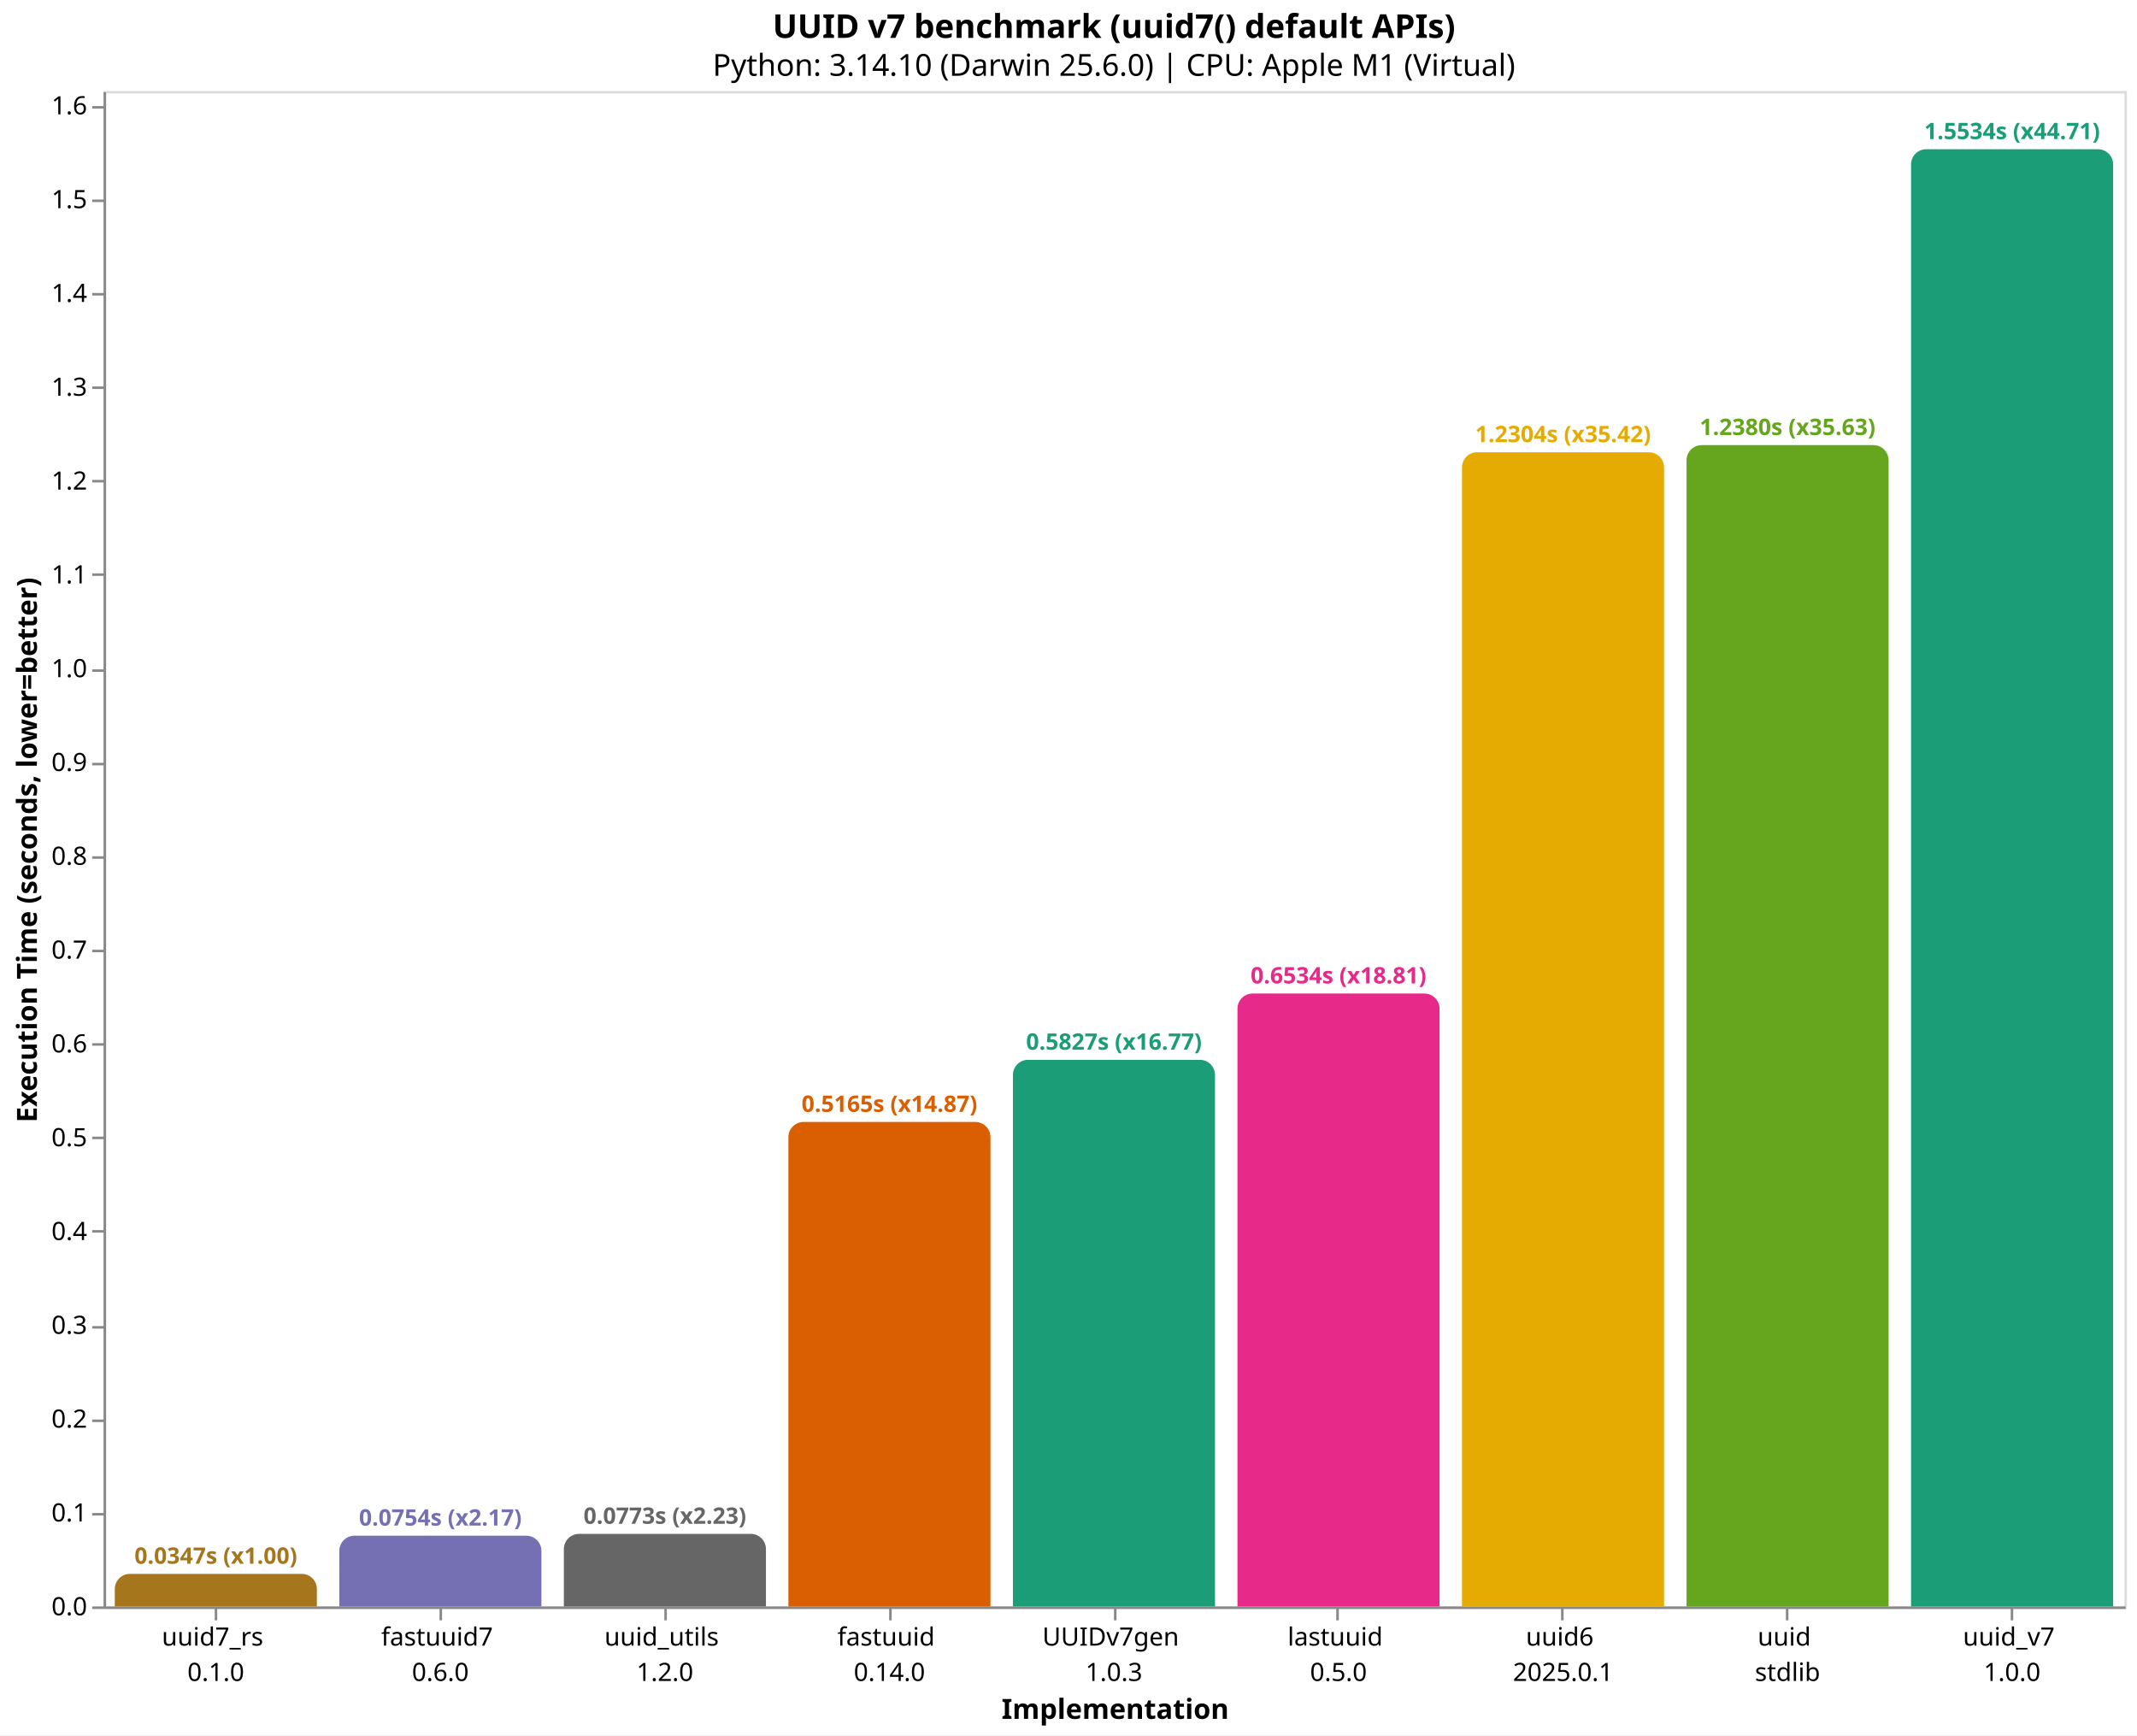
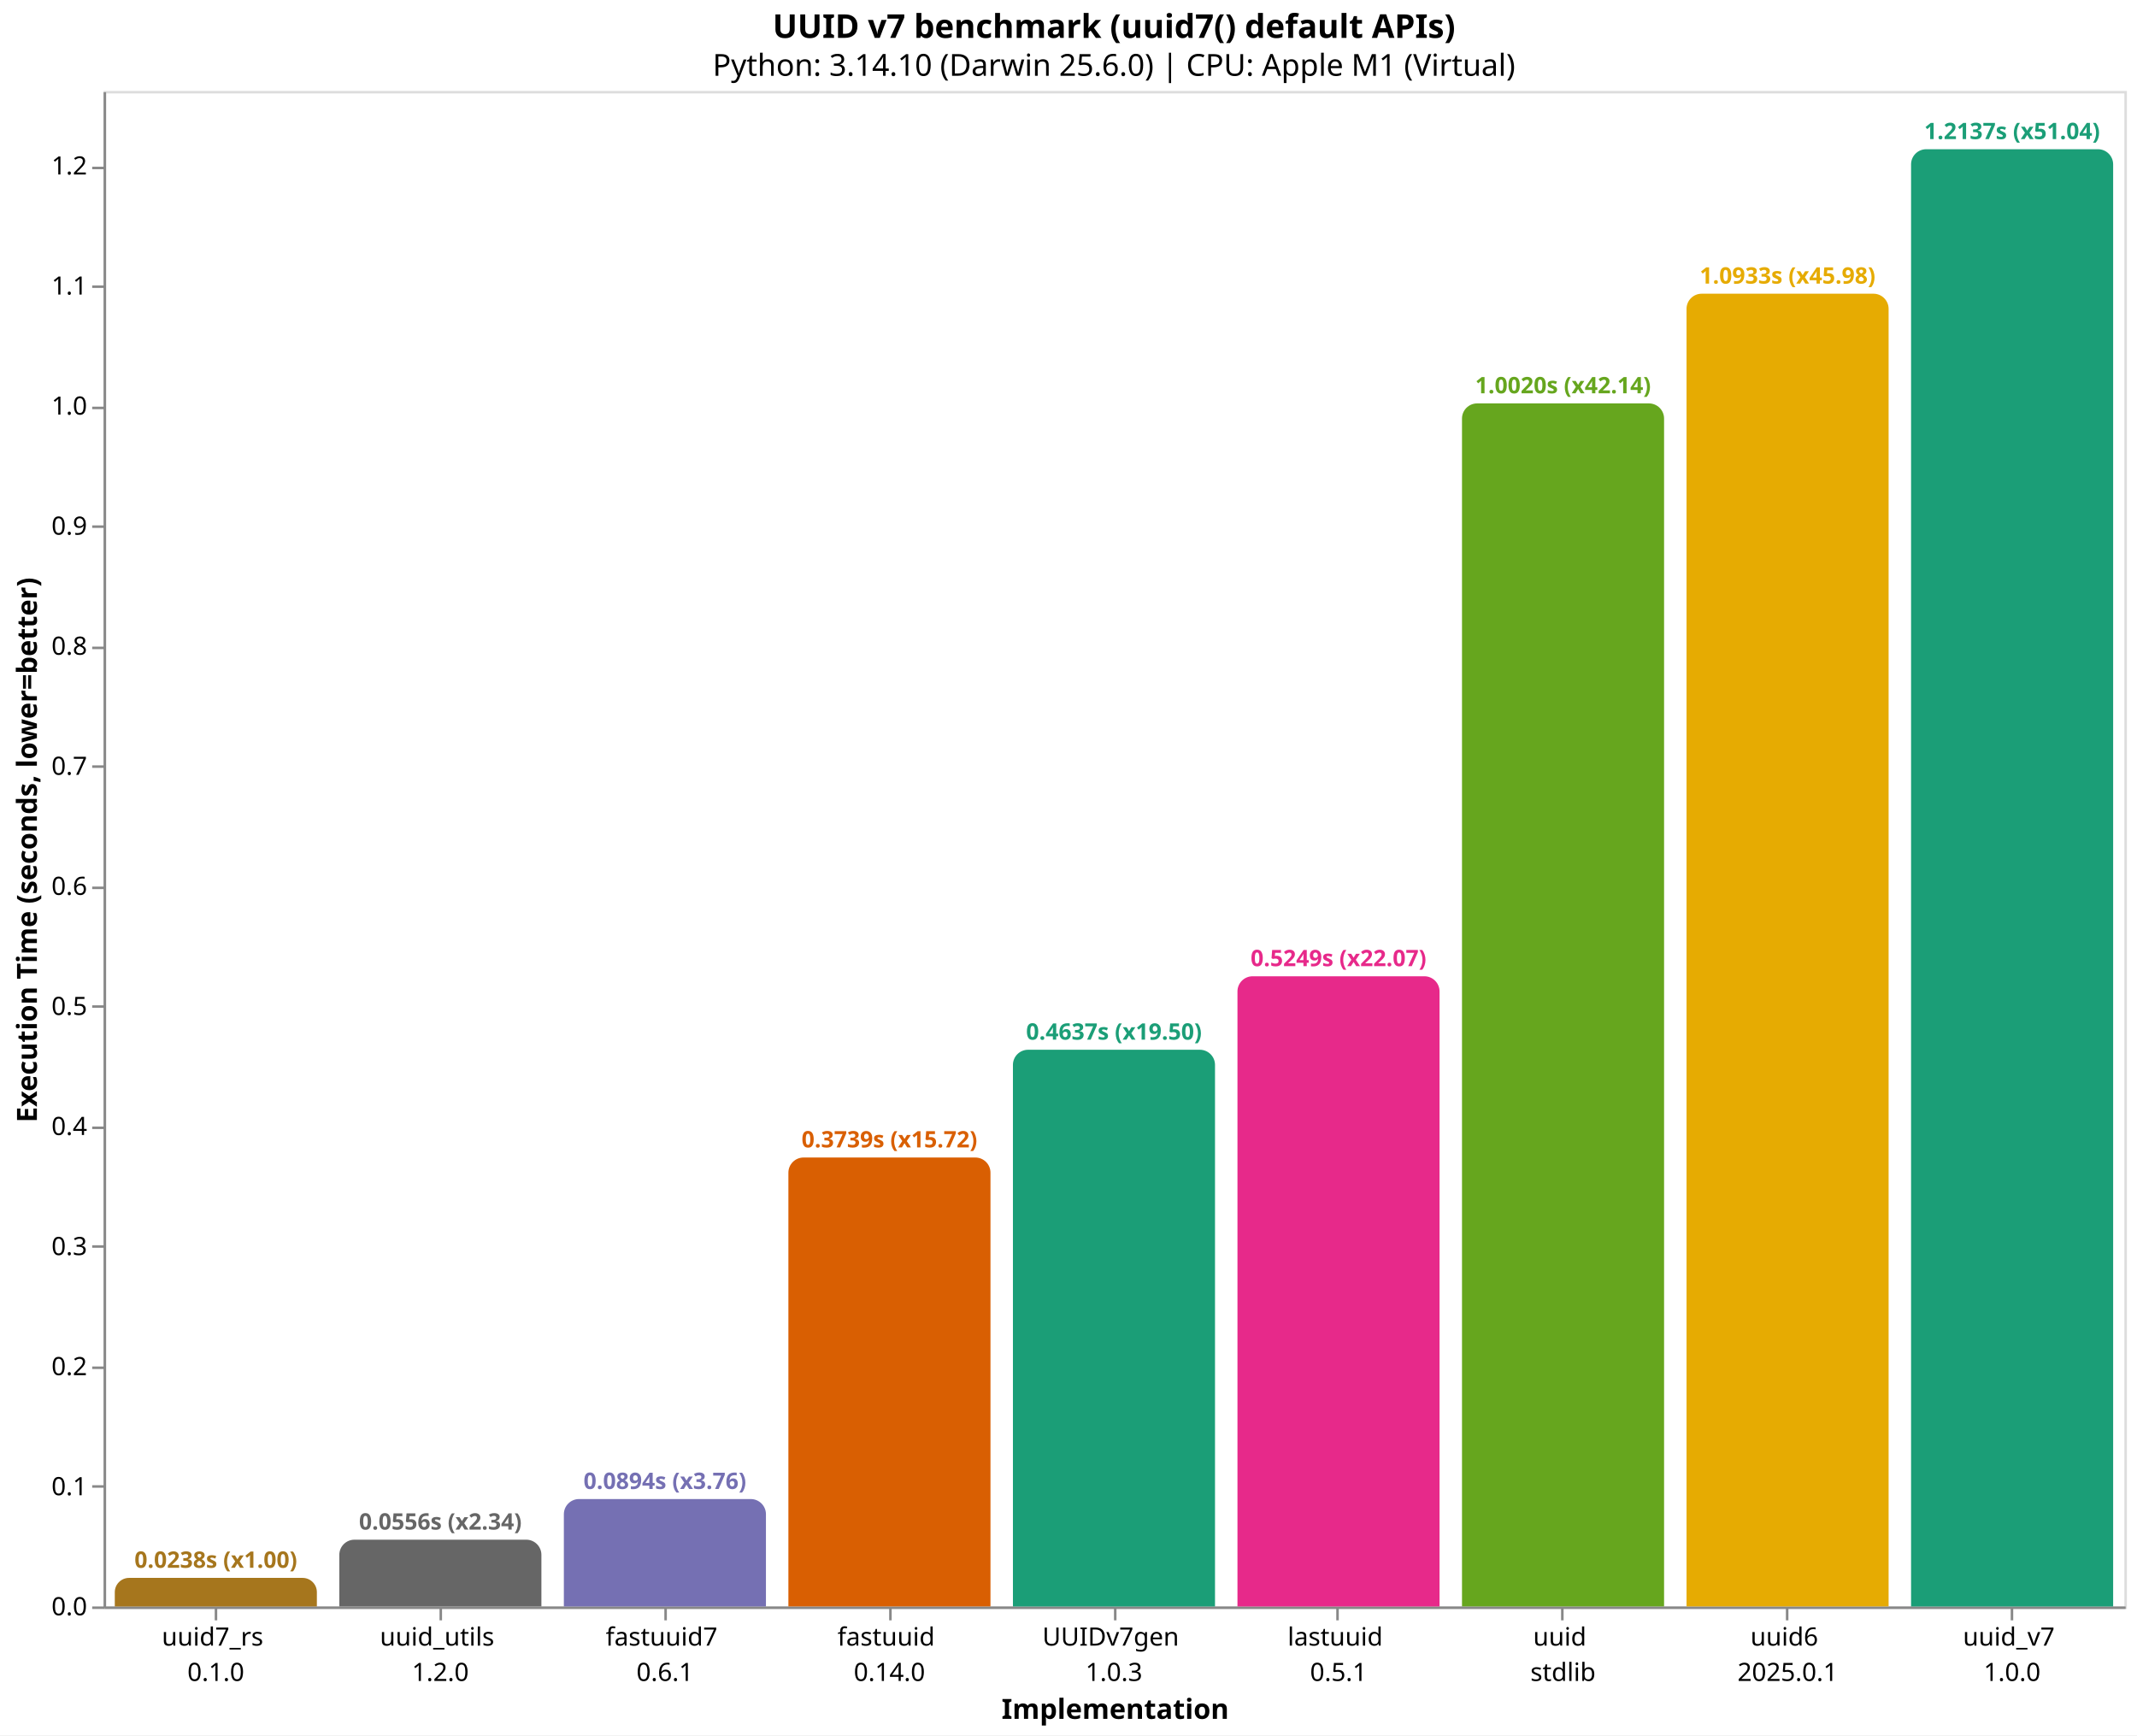
<svg xmlns="http://www.w3.org/2000/svg" version="1.1" class="marks" width="846" height="687" viewBox="0 0 846 687">
  <rect width="846" height="687" fill="white" />
  <g fill="none" stroke-miterlimit="10" transform="translate(41,36)">
    <g class="mark-group role-frame root" role="graphics-object" aria-roledescription="group mark container">
      <g transform="translate(0,0)">
        <path class="background" aria-hidden="true" d="M0.5,0.5h800v600h-800Z" stroke="#ddd" />
        <g>
-           <g class="mark-group role-axis" role="graphics-symbol" aria-roledescription="axis" aria-label="X-axis titled 'Implementation' for a discrete scale with 9 values: uuid7_rs&#10;0.1.0, fastuuid7&#10;0.6.0, uuid_utils&#10;1.2.0, fastuuid&#10;0.14.0, UUIDv7gen&#10;1.0.3, ending with uuid_v7&#10;1.0.0">
+           <g class="mark-group role-axis" role="graphics-symbol" aria-roledescription="axis" aria-label="X-axis titled 'Implementation' for a discrete scale with 9 values: uuid7_rs&#10;0.1.0, uuid_utils&#10;1.2.0, fastuuid7&#10;0.6.1, fastuuid&#10;0.14.0, UUIDv7gen&#10;1.0.3, ending with uuid_v7&#10;1.0.0">
            <g transform="translate(0.5,600.5)">
              <path class="background" aria-hidden="true" d="M0,0h0v0h0Z" pointer-events="none" />
              <g>
                <g class="mark-rule role-axis-tick" pointer-events="none">
                  <line transform="translate(44,0)" x2="0" y2="5" stroke="#888" stroke-width="1" opacity="1" />
                  <line transform="translate(133,0)" x2="0" y2="5" stroke="#888" stroke-width="1" opacity="1" />
                  <line transform="translate(222,0)" x2="0" y2="5" stroke="#888" stroke-width="1" opacity="1" />
                  <line transform="translate(311,0)" x2="0" y2="5" stroke="#888" stroke-width="1" opacity="1" />
                  <line transform="translate(400,0)" x2="0" y2="5" stroke="#888" stroke-width="1" opacity="1" />
                  <line transform="translate(488,0)" x2="0" y2="5" stroke="#888" stroke-width="1" opacity="1" />
                  <line transform="translate(577,0)" x2="0" y2="5" stroke="#888" stroke-width="1" opacity="1" />
                  <line transform="translate(666,0)" x2="0" y2="5" stroke="#888" stroke-width="1" opacity="1" />
                  <line transform="translate(755,0)" x2="0" y2="5" stroke="#888" stroke-width="1" opacity="1" />
                </g>
                <g class="mark-text role-axis-label" pointer-events="none">
                  <text text-anchor="middle" transform="translate(43.94444,15)" font-family="sans-serif" font-size="10px" fill="#000" opacity="1">
                    <tspan>uuid7_rs</tspan>
                    <tspan x="0" dy="14">0.1.0</tspan>
                  </text>
                  <text text-anchor="middle" transform="translate(132.8333,15)" font-family="sans-serif" font-size="10px" fill="#000" opacity="1">
-                     <tspan>fastuuid7</tspan>
-                     <tspan x="0" dy="14">0.6.0</tspan>
-                   </text>
-                   <text text-anchor="middle" transform="translate(221.7222,15)" font-family="sans-serif" font-size="10px" fill="#000" opacity="1">
                    <tspan>uuid_utils</tspan>
                    <tspan x="0" dy="14">1.2.0</tspan>
+                   </text>
+                   <text text-anchor="middle" transform="translate(221.7222,15)" font-family="sans-serif" font-size="10px" fill="#000" opacity="1">
+                     <tspan>fastuuid7</tspan>
+                     <tspan x="0" dy="14">0.6.1</tspan>
                  </text>
                  <text text-anchor="middle" transform="translate(310.6111,15)" font-family="sans-serif" font-size="10px" fill="#000" opacity="1">
                    <tspan>fastuuid</tspan>
                    <tspan x="0" dy="14">0.14.0</tspan>
                  </text>
                  <text text-anchor="middle" transform="translate(399.5,15)" font-family="sans-serif" font-size="10px" fill="#000" opacity="1">
                    <tspan>UUIDv7gen</tspan>
                    <tspan x="0" dy="14">1.0.3</tspan>
                  </text>
                  <text text-anchor="middle" transform="translate(488.3889,15)" font-family="sans-serif" font-size="10px" fill="#000" opacity="1">
                    <tspan>lastuuid</tspan>
-                     <tspan x="0" dy="14">0.5.0</tspan>
+                     <tspan x="0" dy="14">0.5.1</tspan>
                  </text>
                  <text text-anchor="middle" transform="translate(577.2778,15)" font-family="sans-serif" font-size="10px" fill="#000" opacity="1">
+                     <tspan>uuid</tspan>
+                     <tspan x="0" dy="14">stdlib</tspan>
+                   </text>
+                   <text text-anchor="middle" transform="translate(666.1667,15)" font-family="sans-serif" font-size="10px" fill="#000" opacity="1">
                    <tspan>uuid6</tspan>
                    <tspan x="0" dy="14">2025.0.1</tspan>
-                   </text>
-                   <text text-anchor="middle" transform="translate(666.1667,15)" font-family="sans-serif" font-size="10px" fill="#000" opacity="1">
-                     <tspan>uuid</tspan>
-                     <tspan x="0" dy="14">stdlib</tspan>
                  </text>
                  <text text-anchor="middle" transform="translate(755.0556,15)" font-family="sans-serif" font-size="10px" fill="#000" opacity="1">
                    <tspan>uuid_v7</tspan>
                    <tspan x="0" dy="14">1.0.0</tspan>
                  </text>
                </g>
                <g class="mark-rule role-axis-domain" pointer-events="none">
                  <line transform="translate(0,0)" x2="800" y2="0" stroke="#888" stroke-width="1" opacity="1" />
                </g>
                <g class="mark-text role-axis-title" pointer-events="none">
                  <text text-anchor="middle" transform="translate(400,44)" font-family="sans-serif" font-size="11px" font-weight="bold" fill="#000" opacity="1">Implementation</text>
                </g>
              </g>
              <path class="foreground" aria-hidden="true" d="" pointer-events="none" display="none" />
            </g>
          </g>
-           <g class="mark-group role-axis" role="graphics-symbol" aria-roledescription="axis" aria-label="Y-axis titled 'Execution Time (seconds, lower=better)' for a linear scale with values from 0.0 to 1.6">
+           <g class="mark-group role-axis" role="graphics-symbol" aria-roledescription="axis" aria-label="Y-axis titled 'Execution Time (seconds, lower=better)' for a linear scale with values from 0.0 to 1.3">
            <g transform="translate(0.5,0.5)">
              <path class="background" aria-hidden="true" d="M0,0h0v0h0Z" pointer-events="none" />
              <g>
                <g class="mark-rule role-axis-tick" pointer-events="none">
                  <line transform="translate(0,600)" x2="-5" y2="0" stroke="#888" stroke-width="1" opacity="1" />
-                   <line transform="translate(0,563)" x2="-5" y2="0" stroke="#888" stroke-width="1" opacity="1" />
-                   <line transform="translate(0,526)" x2="-5" y2="0" stroke="#888" stroke-width="1" opacity="1" />
-                   <line transform="translate(0,489)" x2="-5" y2="0" stroke="#888" stroke-width="1" opacity="1" />
-                   <line transform="translate(0,451)" x2="-5" y2="0" stroke="#888" stroke-width="1" opacity="1" />
-                   <line transform="translate(0,414)" x2="-5" y2="0" stroke="#888" stroke-width="1" opacity="1" />
-                   <line transform="translate(0,377)" x2="-5" y2="0" stroke="#888" stroke-width="1" opacity="1" />
-                   <line transform="translate(0,340)" x2="-5" y2="0" stroke="#888" stroke-width="1" opacity="1" />
-                   <line transform="translate(0,303)" x2="-5" y2="0" stroke="#888" stroke-width="1" opacity="1" />
-                   <line transform="translate(0,266)" x2="-5" y2="0" stroke="#888" stroke-width="1" opacity="1" />
-                   <line transform="translate(0,229)" x2="-5" y2="0" stroke="#888" stroke-width="1" opacity="1" />
-                   <line transform="translate(0,191)" x2="-5" y2="0" stroke="#888" stroke-width="1" opacity="1" />
-                   <line transform="translate(0,154)" x2="-5" y2="0" stroke="#888" stroke-width="1" opacity="1" />
-                   <line transform="translate(0,117)" x2="-5" y2="0" stroke="#888" stroke-width="1" opacity="1" />
-                   <line transform="translate(0,80)" x2="-5" y2="0" stroke="#888" stroke-width="1" opacity="1" />
-                   <line transform="translate(0,43)" x2="-5" y2="0" stroke="#888" stroke-width="1" opacity="1" />
-                   <line transform="translate(0,6)" x2="-5" y2="0" stroke="#888" stroke-width="1" opacity="1" />
+                   <line transform="translate(0,552)" x2="-5" y2="0" stroke="#888" stroke-width="1" opacity="1" />
+                   <line transform="translate(0,505)" x2="-5" y2="0" stroke="#888" stroke-width="1" opacity="1" />
+                   <line transform="translate(0,457)" x2="-5" y2="0" stroke="#888" stroke-width="1" opacity="1" />
+                   <line transform="translate(0,410)" x2="-5" y2="0" stroke="#888" stroke-width="1" opacity="1" />
+                   <line transform="translate(0,362)" x2="-5" y2="0" stroke="#888" stroke-width="1" opacity="1" />
+                   <line transform="translate(0,315)" x2="-5" y2="0" stroke="#888" stroke-width="1" opacity="1" />
+                   <line transform="translate(0,267)" x2="-5" y2="0" stroke="#888" stroke-width="1" opacity="1" />
+                   <line transform="translate(0,220)" x2="-5" y2="0" stroke="#888" stroke-width="1" opacity="1" />
+                   <line transform="translate(0,172)" x2="-5" y2="0" stroke="#888" stroke-width="1" opacity="1" />
+                   <line transform="translate(0,125)" x2="-5" y2="0" stroke="#888" stroke-width="1" opacity="1" />
+                   <line transform="translate(0,77)" x2="-5" y2="0" stroke="#888" stroke-width="1" opacity="1" />
+                   <line transform="translate(0,30)" x2="-5" y2="0" stroke="#888" stroke-width="1" opacity="1" />
                </g>
                <g class="mark-text role-axis-label" pointer-events="none">
                  <text text-anchor="end" transform="translate(-7,603)" font-family="sans-serif" font-size="10px" fill="#000" opacity="1">0.0</text>
-                   <text text-anchor="end" transform="translate(-7,565.8605)" font-family="sans-serif" font-size="10px" fill="#000" opacity="1">0.1</text>
-                   <text text-anchor="end" transform="translate(-7,528.7209)" font-family="sans-serif" font-size="10px" fill="#000" opacity="1">0.2</text>
-                   <text text-anchor="end" transform="translate(-7,491.5814)" font-family="sans-serif" font-size="10px" fill="#000" opacity="1">0.3</text>
-                   <text text-anchor="end" transform="translate(-7,454.4419)" font-family="sans-serif" font-size="10px" fill="#000" opacity="1">0.4</text>
-                   <text text-anchor="end" transform="translate(-7,417.3023)" font-family="sans-serif" font-size="10px" fill="#000" opacity="1">0.5</text>
-                   <text text-anchor="end" transform="translate(-7,380.1628)" font-family="sans-serif" font-size="10px" fill="#000" opacity="1">0.6</text>
-                   <text text-anchor="end" transform="translate(-7,343.0233)" font-family="sans-serif" font-size="10px" fill="#000" opacity="1">0.7</text>
-                   <text text-anchor="end" transform="translate(-7,305.8837)" font-family="sans-serif" font-size="10px" fill="#000" opacity="1">0.8</text>
-                   <text text-anchor="end" transform="translate(-7,268.7442)" font-family="sans-serif" font-size="10px" fill="#000" opacity="1">0.9</text>
-                   <text text-anchor="end" transform="translate(-7,231.6046)" font-family="sans-serif" font-size="10px" fill="#000" opacity="1">1.0</text>
-                   <text text-anchor="end" transform="translate(-7,194.4651)" font-family="sans-serif" font-size="10px" fill="#000" opacity="1">1.1</text>
-                   <text text-anchor="end" transform="translate(-7,157.3256)" font-family="sans-serif" font-size="10px" fill="#000" opacity="1">1.2</text>
-                   <text text-anchor="end" transform="translate(-7,120.186)" font-family="sans-serif" font-size="10px" fill="#000" opacity="1">1.3</text>
-                   <text text-anchor="end" transform="translate(-7,83.04651)" font-family="sans-serif" font-size="10px" fill="#000" opacity="1">1.4</text>
-                   <text text-anchor="end" transform="translate(-7,45.90697)" font-family="sans-serif" font-size="10px" fill="#000" opacity="1">1.5</text>
-                   <text text-anchor="end" transform="translate(-7,8.767439)" font-family="sans-serif" font-size="10px" fill="#000" opacity="1">1.6</text>
+                   <text text-anchor="end" transform="translate(-7,555.4653)" font-family="sans-serif" font-size="10px" fill="#000" opacity="1">0.1</text>
+                   <text text-anchor="end" transform="translate(-7,507.9307)" font-family="sans-serif" font-size="10px" fill="#000" opacity="1">0.2</text>
+                   <text text-anchor="end" transform="translate(-7,460.396)" font-family="sans-serif" font-size="10px" fill="#000" opacity="1">0.3</text>
+                   <text text-anchor="end" transform="translate(-7,412.8614)" font-family="sans-serif" font-size="10px" fill="#000" opacity="1">0.4</text>
+                   <text text-anchor="end" transform="translate(-7,365.3267)" font-family="sans-serif" font-size="10px" fill="#000" opacity="1">0.5</text>
+                   <text text-anchor="end" transform="translate(-7,317.792)" font-family="sans-serif" font-size="10px" fill="#000" opacity="1">0.6</text>
+                   <text text-anchor="end" transform="translate(-7,270.2574)" font-family="sans-serif" font-size="10px" fill="#000" opacity="1">0.7</text>
+                   <text text-anchor="end" transform="translate(-7,222.7227)" font-family="sans-serif" font-size="10px" fill="#000" opacity="1">0.8</text>
+                   <text text-anchor="end" transform="translate(-7,175.1881)" font-family="sans-serif" font-size="10px" fill="#000" opacity="1">0.9</text>
+                   <text text-anchor="end" transform="translate(-7,127.6534)" font-family="sans-serif" font-size="10px" fill="#000" opacity="1">1.0</text>
+                   <text text-anchor="end" transform="translate(-7,80.11874)" font-family="sans-serif" font-size="10px" fill="#000" opacity="1">1.1</text>
+                   <text text-anchor="end" transform="translate(-7,32.58408)" font-family="sans-serif" font-size="10px" fill="#000" opacity="1">1.2</text>
                </g>
                <g class="mark-rule role-axis-domain" pointer-events="none">
                  <line transform="translate(0,600)" x2="0" y2="-600" stroke="#888" stroke-width="1" opacity="1" />
                </g>
                <g class="mark-text role-axis-title" pointer-events="none">
                  <text text-anchor="middle" transform="translate(-24.90137,300) rotate(-90) translate(0,-2)" font-family="sans-serif" font-size="11px" font-weight="bold" fill="#000" opacity="1">Execution Time (seconds, lower=better)</text>
                </g>
              </g>
              <path class="foreground" aria-hidden="true" d="" pointer-events="none" display="none" />
            </g>
          </g>
          <g class="mark-group role-scope" role="graphics-object" aria-roledescription="group mark container">
-             <g transform="translate(4.444444,587.0975)">
-               <path class="background" aria-hidden="true" d="M6,0L74,0C77.311,0,80,2.689,80,6L80,12.902C80,12.902,80,12.902,80,12.902L0,12.902C0,12.902,0,12.902,0,12.902L0,6C0,2.689,2.689,0,6,0Z" />
+             <g transform="translate(4.444444,588.6963)">
+               <path class="background" aria-hidden="true" d="M5.652,0L74.348,0C77.467,0,80,2.533,80,5.652L80,11.304C80,11.304,80,11.304,80,11.304L0,11.304C0,11.304,0,11.304,0,11.304L0,5.652C0,2.533,2.533,0,5.652,0Z" />
              <g clip-path="url(#clip1)">
                <g class="mark-group role-scope" role="graphics-object" aria-roledescription="group mark container">
-                   <g transform="translate(0,-587.0975)">
-                     <path class="background" aria-hidden="true" d="M0,0h80v0h-80Z" />
-                     <g>
-                       <g class="mark-rect role-mark layer_0_marks" role="graphics-object" aria-roledescription="rect mark container">
-                         <path aria-label="Implementation: uuid7_rs&#10;0.1.0; Execution Time (seconds, lower=better): 0.034740583; implementation: uuid7_rs; Execution Time (s): 0.0347; Slowdown: 1.00" role="graphics-symbol" aria-roledescription="bar" d="M0,587.098h80v12.902h-80Z" fill="#a6761d" />
-                       </g>
-                     </g>
-                     <path class="foreground" aria-hidden="true" d="" display="none" />
-                   </g>
-                 </g>
-               </g>
-               <path class="foreground" aria-hidden="true" d="" display="none" />
-             </g>
-             <g transform="translate(93.33333,571.9877)">
-               <path class="background" aria-hidden="true" d="M6,0L74,0C77.311,0,80,2.689,80,6L80,28.012C80,28.012,80,28.012,80,28.012L0,28.012C0,28.012,0,28.012,0,28.012L0,6C0,2.689,2.689,0,6,0Z" />
+                   <g transform="translate(0,-588.6963)">
+                     <path class="background" aria-hidden="true" d="M0,0h80v0h-80Z" />
+                     <g>
+                       <g class="mark-rect role-mark layer_0_marks" role="graphics-object" aria-roledescription="rect mark container">
+                         <path aria-label="Implementation: uuid7_rs&#10;0.1.0; Execution Time (seconds, lower=better): 0.02378; implementation: uuid7_rs; Execution Time (s): 0.0238; Slowdown: 1.00" role="graphics-symbol" aria-roledescription="bar" d="M0,588.696h80v11.304h-80Z" fill="#a6761d" />
+                       </g>
+                     </g>
+                     <path class="foreground" aria-hidden="true" d="" display="none" />
+                   </g>
+                 </g>
+               </g>
+               <path class="foreground" aria-hidden="true" d="" display="none" />
+             </g>
+             <g transform="translate(93.33333,573.5686)">
+               <path class="background" aria-hidden="true" d="M6,0L74,0C77.311,0,80,2.689,80,6L80,26.431C80,26.431,80,26.431,80,26.431L0,26.431C0,26.431,0,26.431,0,26.431L0,6C0,2.689,2.689,0,6,0Z" />
              <g clip-path="url(#clip2)">
                <g class="mark-group role-scope" role="graphics-object" aria-roledescription="group mark container">
-                   <g transform="translate(0,-571.9877)">
-                     <path class="background" aria-hidden="true" d="M0,0h80v0h-80Z" />
-                     <g>
-                       <g class="mark-rect role-mark layer_0_marks" role="graphics-object" aria-roledescription="rect mark container">
-                         <path aria-label="Implementation: fastuuid7&#10;0.6.0; Execution Time (seconds, lower=better): 0.075424416; implementation: fastuuid7; Execution Time (s): 0.0754; Slowdown: 2.17" role="graphics-symbol" aria-roledescription="bar" d="M0,571.988h80v28.012h-80Z" fill="#7570b3" />
-                       </g>
-                     </g>
-                     <path class="foreground" aria-hidden="true" d="" display="none" />
-                   </g>
-                 </g>
-               </g>
-               <path class="foreground" aria-hidden="true" d="" display="none" />
-             </g>
-             <g transform="translate(182.2222,571.2727)">
-               <path class="background" aria-hidden="true" d="M6,0L74,0C77.311,0,80,2.689,80,6L80,28.727C80,28.727,80,28.727,80,28.727L0,28.727C0,28.727,0,28.727,0,28.727L0,6C0,2.689,2.689,0,6,0Z" />
+                   <g transform="translate(0,-573.5686)">
+                     <path class="background" aria-hidden="true" d="M0,0h80v0h-80Z" />
+                     <g>
+                       <g class="mark-rect role-mark layer_0_marks" role="graphics-object" aria-roledescription="rect mark container">
+                         <path aria-label="Implementation: uuid_utils&#10;1.2.0; Execution Time (seconds, lower=better): 0.055604583; implementation: uuid_utils; Execution Time (s): 0.0556; Slowdown: 2.34" role="graphics-symbol" aria-roledescription="bar" d="M0,573.569h80v26.431h-80Z" fill="#666666" />
+                       </g>
+                     </g>
+                     <path class="foreground" aria-hidden="true" d="" display="none" />
+                   </g>
+                 </g>
+               </g>
+               <path class="foreground" aria-hidden="true" d="" display="none" />
+             </g>
+             <g transform="translate(182.2222,557.4828)">
+               <path class="background" aria-hidden="true" d="M6,0L74,0C77.311,0,80,2.689,80,6L80,42.517C80,42.517,80,42.517,80,42.517L0,42.517C0,42.517,0,42.517,0,42.517L0,6C0,2.689,2.689,0,6,0Z" />
              <g clip-path="url(#clip3)">
                <g class="mark-group role-scope" role="graphics-object" aria-roledescription="group mark container">
-                   <g transform="translate(0,-571.2727)">
-                     <path class="background" aria-hidden="true" d="M0,0h80v0h-80Z" />
-                     <g>
-                       <g class="mark-rect role-mark layer_0_marks" role="graphics-object" aria-roledescription="rect mark container">
-                         <path aria-label="Implementation: uuid_utils&#10;1.2.0; Execution Time (seconds, lower=better): 0.077349542; implementation: uuid_utils; Execution Time (s): 0.0773; Slowdown: 2.23" role="graphics-symbol" aria-roledescription="bar" d="M0,571.273h80v28.727h-80Z" fill="#666666" />
-                       </g>
-                     </g>
-                     <path class="foreground" aria-hidden="true" d="" display="none" />
-                   </g>
-                 </g>
-               </g>
-               <path class="foreground" aria-hidden="true" d="" display="none" />
-             </g>
-             <g transform="translate(271.1111,408.1897)">
-               <path class="background" aria-hidden="true" d="M6,0L74,0C77.311,0,80,2.689,80,6L80,191.81C80,191.81,80,191.81,80,191.81L0,191.81C0,191.81,0,191.81,0,191.81L0,6C0,2.689,2.689,0,6,0Z" />
+                   <g transform="translate(0,-557.4828)">
+                     <path class="background" aria-hidden="true" d="M0,0h80v0h-80Z" />
+                     <g>
+                       <g class="mark-rect role-mark layer_0_marks" role="graphics-object" aria-roledescription="rect mark container">
+                         <path aria-label="Implementation: fastuuid7&#10;0.6.1; Execution Time (seconds, lower=better): 0.089444709; implementation: fastuuid7; Execution Time (s): 0.0894; Slowdown: 3.76" role="graphics-symbol" aria-roledescription="bar" d="M0,557.483h80v42.517h-80Z" fill="#7570b3" />
+                       </g>
+                     </g>
+                     <path class="foreground" aria-hidden="true" d="" display="none" />
+                   </g>
+                 </g>
+               </g>
+               <path class="foreground" aria-hidden="true" d="" display="none" />
+             </g>
+             <g transform="translate(271.1111,422.2666)">
+               <path class="background" aria-hidden="true" d="M6,0L74,0C77.311,0,80,2.689,80,6L80,177.733C80,177.733,80,177.733,80,177.733L0,177.733C0,177.733,0,177.733,0,177.733L0,6C0,2.689,2.689,0,6,0Z" />
              <g clip-path="url(#clip4)">
                <g class="mark-group role-scope" role="graphics-object" aria-roledescription="group mark container">
-                   <g transform="translate(0,-408.1897)">
-                     <path class="background" aria-hidden="true" d="M0,0h80v0h-80Z" />
-                     <g>
-                       <g class="mark-rect role-mark layer_0_marks" role="graphics-object" aria-roledescription="rect mark container">
-                         <path aria-label="Implementation: fastuuid&#10;0.14.0; Execution Time (seconds, lower=better): 0.516458417; implementation: fastuuid; Execution Time (s): 0.5165; Slowdown: 14.87" role="graphics-symbol" aria-roledescription="bar" d="M0,408.19h80v191.81h-80Z" fill="#d95f02" />
-                       </g>
-                     </g>
-                     <path class="foreground" aria-hidden="true" d="" display="none" />
-                   </g>
-                 </g>
-               </g>
-               <path class="foreground" aria-hidden="true" d="" display="none" />
-             </g>
-             <g transform="translate(360,383.5852)">
-               <path class="background" aria-hidden="true" d="M6,0L74,0C77.311,0,80,2.689,80,6L80,216.415C80,216.415,80,216.415,80,216.415L0,216.415C0,216.415,0,216.415,0,216.415L0,6C0,2.689,2.689,0,6,0Z" />
+                   <g transform="translate(0,-422.2666)">
+                     <path class="background" aria-hidden="true" d="M0,0h80v0h-80Z" />
+                     <g>
+                       <g class="mark-rect role-mark layer_0_marks" role="graphics-object" aria-roledescription="rect mark container">
+                         <path aria-label="Implementation: fastuuid&#10;0.14.0; Execution Time (seconds, lower=better): 0.37390275; implementation: fastuuid; Execution Time (s): 0.3739; Slowdown: 15.72" role="graphics-symbol" aria-roledescription="bar" d="M0,422.267h80v177.733h-80Z" fill="#d95f02" />
+                       </g>
+                     </g>
+                     <path class="foreground" aria-hidden="true" d="" display="none" />
+                   </g>
+                 </g>
+               </g>
+               <path class="foreground" aria-hidden="true" d="" display="none" />
+             </g>
+             <g transform="translate(360,379.6031)">
+               <path class="background" aria-hidden="true" d="M6,0L74,0C77.311,0,80,2.689,80,6L80,220.397C80,220.397,80,220.397,80,220.397L0,220.397C0,220.397,0,220.397,0,220.397L0,6C0,2.689,2.689,0,6,0Z" />
              <g clip-path="url(#clip5)">
                <g class="mark-group role-scope" role="graphics-object" aria-roledescription="group mark container">
-                   <g transform="translate(0,-383.5852)">
-                     <path class="background" aria-hidden="true" d="M0,0h80v0h-80Z" />
-                     <g>
-                       <g class="mark-rect role-mark layer_0_marks" role="graphics-object" aria-roledescription="rect mark container">
-                         <path aria-label="Implementation: UUIDv7gen&#10;1.0.3; Execution Time (seconds, lower=better): 0.582707375; implementation: UUIDv7gen; Execution Time (s): 0.5827; Slowdown: 16.77" role="graphics-symbol" aria-roledescription="bar" d="M0,383.585h80v216.415h-80Z" fill="#1b9e77" />
-                       </g>
-                     </g>
-                     <path class="foreground" aria-hidden="true" d="" display="none" />
-                   </g>
-                 </g>
-               </g>
-               <path class="foreground" aria-hidden="true" d="" display="none" />
-             </g>
-             <g transform="translate(448.8889,357.343)">
-               <path class="background" aria-hidden="true" d="M6,0L74,0C77.311,0,80,2.689,80,6L80,242.657C80,242.657,80,242.657,80,242.657L0,242.657C0,242.657,0,242.657,0,242.657L0,6C0,2.689,2.689,0,6,0Z" />
+                   <g transform="translate(0,-379.6031)">
+                     <path class="background" aria-hidden="true" d="M0,0h80v0h-80Z" />
+                     <g>
+                       <g class="mark-rect role-mark layer_0_marks" role="graphics-object" aria-roledescription="rect mark container">
+                         <path aria-label="Implementation: UUIDv7gen&#10;1.0.3; Execution Time (seconds, lower=better): 0.46365525; implementation: UUIDv7gen; Execution Time (s): 0.4637; Slowdown: 19.50" role="graphics-symbol" aria-roledescription="bar" d="M0,379.603h80v220.397h-80Z" fill="#1b9e77" />
+                       </g>
+                     </g>
+                     <path class="foreground" aria-hidden="true" d="" display="none" />
+                   </g>
+                 </g>
+               </g>
+               <path class="foreground" aria-hidden="true" d="" display="none" />
+             </g>
+             <g transform="translate(448.8889,350.5118)">
+               <path class="background" aria-hidden="true" d="M6,0L74,0C77.311,0,80,2.689,80,6L80,249.488C80,249.488,80,249.488,80,249.488L0,249.488C0,249.488,0,249.488,0,249.488L0,6C0,2.689,2.689,0,6,0Z" />
              <g clip-path="url(#clip6)">
                <g class="mark-group role-scope" role="graphics-object" aria-roledescription="group mark container">
-                   <g transform="translate(0,-357.343)">
-                     <path class="background" aria-hidden="true" d="M0,0h80v0h-80Z" />
-                     <g>
-                       <g class="mark-rect role-mark layer_0_marks" role="graphics-object" aria-roledescription="rect mark container">
-                         <path aria-label="Implementation: lastuuid&#10;0.5.0; Execution Time (seconds, lower=better): 0.653365625; implementation: lastuuid; Execution Time (s): 0.6534; Slowdown: 18.81" role="graphics-symbol" aria-roledescription="bar" d="M0,357.343h80v242.657h-80Z" fill="#e7298a" />
-                       </g>
-                     </g>
-                     <path class="foreground" aria-hidden="true" d="" display="none" />
-                   </g>
-                 </g>
-               </g>
-               <path class="foreground" aria-hidden="true" d="" display="none" />
-             </g>
-             <g transform="translate(537.7778,143.0492)">
-               <path class="background" aria-hidden="true" d="M6,0L74,0C77.311,0,80,2.689,80,6L80,456.951C80,456.951,80,456.951,80,456.951L0,456.951C0,456.951,0,456.951,0,456.951L0,6C0,2.689,2.689,0,6,0Z" />
+                   <g transform="translate(0,-350.5118)">
+                     <path class="background" aria-hidden="true" d="M0,0h80v0h-80Z" />
+                     <g>
+                       <g class="mark-rect role-mark layer_0_marks" role="graphics-object" aria-roledescription="rect mark container">
+                         <path aria-label="Implementation: lastuuid&#10;0.5.1; Execution Time (seconds, lower=better): 0.524855375; implementation: lastuuid; Execution Time (s): 0.5249; Slowdown: 22.07" role="graphics-symbol" aria-roledescription="bar" d="M0,350.512h80v249.488h-80Z" fill="#e7298a" />
+                       </g>
+                     </g>
+                     <path class="foreground" aria-hidden="true" d="" display="none" />
+                   </g>
+                 </g>
+               </g>
+               <path class="foreground" aria-hidden="true" d="" display="none" />
+             </g>
+             <g transform="translate(537.7778,123.7106)">
+               <path class="background" aria-hidden="true" d="M6,0L74,0C77.311,0,80,2.689,80,6L80,476.289C80,476.289,80,476.289,80,476.289L0,476.289C0,476.289,0,476.289,0,476.289L0,6C0,2.689,2.689,0,6,0Z" />
              <g clip-path="url(#clip7)">
                <g class="mark-group role-scope" role="graphics-object" aria-roledescription="group mark container">
-                   <g transform="translate(0,-143.0492)">
-                     <path class="background" aria-hidden="true" d="M0,0h80v0h-80Z" />
-                     <g>
-                       <g class="mark-rect role-mark layer_0_marks" role="graphics-object" aria-roledescription="rect mark container">
-                         <path aria-label="Implementation: uuid6&#10;2025.0.1; Execution Time (seconds, lower=better): 1.23036225; implementation: uuid6; Execution Time (s): 1.2304; Slowdown: 35.42" role="graphics-symbol" aria-roledescription="bar" d="M0,143.049h80v456.951h-80Z" fill="#e6ab02" />
-                       </g>
-                     </g>
-                     <path class="foreground" aria-hidden="true" d="" display="none" />
-                   </g>
-                 </g>
-               </g>
-               <path class="foreground" aria-hidden="true" d="" display="none" />
-             </g>
-             <g transform="translate(626.6667,140.2252)">
-               <path class="background" aria-hidden="true" d="M6,0L74,0C77.311,0,80,2.689,80,6L80,459.775C80,459.775,80,459.775,80,459.775L0,459.775C0,459.775,0,459.775,0,459.775L0,6C0,2.689,2.689,0,6,0Z" />
+                   <g transform="translate(0,-123.7106)">
+                     <path class="background" aria-hidden="true" d="M0,0h80v0h-80Z" />
+                     <g>
+                       <g class="mark-rect role-mark layer_0_marks" role="graphics-object" aria-roledescription="rect mark container">
+                         <path aria-label="Implementation: uuid&#10;stdlib; Execution Time (seconds, lower=better): 1.001983375; implementation: uuid; Execution Time (s): 1.0020; Slowdown: 42.14" role="graphics-symbol" aria-roledescription="bar" d="M0,123.711h80v476.289h-80Z" fill="#66a61e" />
+                       </g>
+                     </g>
+                     <path class="foreground" aria-hidden="true" d="" display="none" />
+                   </g>
+                 </g>
+               </g>
+               <path class="foreground" aria-hidden="true" d="" display="none" />
+             </g>
+             <g transform="translate(626.6667,80.28061)">
+               <path class="background" aria-hidden="true" d="M6,0L74,0C77.311,0,80,2.689,80,6L80,519.719C80,519.719,80,519.719,80,519.719L0,519.719C0,519.719,0,519.719,0,519.719L0,6C0,2.689,2.689,0,6,0Z" />
              <g clip-path="url(#clip8)">
                <g class="mark-group role-scope" role="graphics-object" aria-roledescription="group mark container">
-                   <g transform="translate(0,-140.2252)">
-                     <path class="background" aria-hidden="true" d="M0,0h80v0h-80Z" />
-                     <g>
-                       <g class="mark-rect role-mark layer_0_marks" role="graphics-object" aria-roledescription="rect mark container">
-                         <path aria-label="Implementation: uuid&#10;stdlib; Execution Time (seconds, lower=better): 1.237965875; implementation: uuid; Execution Time (s): 1.2380; Slowdown: 35.63" role="graphics-symbol" aria-roledescription="bar" d="M0,140.225h80v459.775h-80Z" fill="#66a61e" />
+                   <g transform="translate(0,-80.28061)">
+                     <path class="background" aria-hidden="true" d="M0,0h80v0h-80Z" />
+                     <g>
+                       <g class="mark-rect role-mark layer_0_marks" role="graphics-object" aria-roledescription="rect mark container">
+                         <path aria-label="Implementation: uuid6&#10;2025.0.1; Execution Time (seconds, lower=better): 1.093348292; implementation: uuid6; Execution Time (s): 1.0933; Slowdown: 45.98" role="graphics-symbol" aria-roledescription="bar" d="M0,80.281h80v519.719h-80Z" fill="#e6ab02" />
                      </g>
                    </g>
                    <path class="foreground" aria-hidden="true" d="" display="none" />
                  </g>
                </g>
              </g>
              <path class="foreground" aria-hidden="true" d="" display="none" />
            </g>
            <g transform="translate(715.5556,23.07692)">
              <path class="background" aria-hidden="true" d="M6,0L74,0C77.311,0,80,2.689,80,6L80,576.923C80,576.923,80,576.923,80,576.923L0,576.923C0,576.923,0,576.923,0,576.923L0,6C0,2.689,2.689,0,6,0Z" />
              <g clip-path="url(#clip9)">
                <g class="mark-group role-scope" role="graphics-object" aria-roledescription="group mark container">
                  <g transform="translate(0,-23.07692)">
                    <path class="background" aria-hidden="true" d="M0,0h80v0h-80Z" />
                    <g>
                      <g class="mark-rect role-mark layer_0_marks" role="graphics-object" aria-roledescription="rect mark container">
-                         <path aria-label="Implementation: uuid_v7&#10;1.0.0; Execution Time (seconds, lower=better): 1.553393375; implementation: uuid_v7; Execution Time (s): 1.5534; Slowdown: 44.71" role="graphics-symbol" aria-roledescription="bar" d="M0,23.077h80v576.923h-80Z" fill="#1b9e77" />
+                         <path aria-label="Implementation: uuid_v7&#10;1.0.0; Execution Time (seconds, lower=better): 1.213689292; implementation: uuid_v7; Execution Time (s): 1.2137; Slowdown: 51.04" role="graphics-symbol" aria-roledescription="bar" d="M0,23.077h80v576.923h-80Z" fill="#1b9e77" />
                      </g>
                    </g>
                    <path class="foreground" aria-hidden="true" d="" display="none" />
                  </g>
                </g>
              </g>
              <path class="foreground" aria-hidden="true" d="" display="none" />
            </g>
          </g>
          <g class="mark-text role-mark layer_1_marks" role="graphics-object" aria-roledescription="text mark container">
-             <text aria-label="Implementation: uuid7_rs&#10;0.1.0; Execution Time (seconds, lower=better): 0.034740583; implementation: uuid7_rs; label: 0.0347s (x1.00); Execution Time (s): 0.0347; Slowdown: 1.00" role="graphics-symbol" aria-roledescription="text mark" text-anchor="middle" transform="translate(44.44444,583.0975)" font-family="sans-serif" font-size="9px" font-weight="bold" fill="#a6761d">0.0347s (x1.00)</text>
-             <text aria-label="Implementation: fastuuid7&#10;0.6.0; Execution Time (seconds, lower=better): 0.075424416; implementation: fastuuid7; label: 0.0754s (x2.17); Execution Time (s): 0.0754; Slowdown: 2.17" role="graphics-symbol" aria-roledescription="text mark" text-anchor="middle" transform="translate(133.3333,567.9877)" font-family="sans-serif" font-size="9px" font-weight="bold" fill="#7570b3">0.0754s (x2.17)</text>
-             <text aria-label="Implementation: uuid_utils&#10;1.2.0; Execution Time (seconds, lower=better): 0.077349542; implementation: uuid_utils; label: 0.0773s (x2.23); Execution Time (s): 0.0773; Slowdown: 2.23" role="graphics-symbol" aria-roledescription="text mark" text-anchor="middle" transform="translate(222.2222,567.2727)" font-family="sans-serif" font-size="9px" font-weight="bold" fill="#666666">0.0773s (x2.23)</text>
-             <text aria-label="Implementation: fastuuid&#10;0.14.0; Execution Time (seconds, lower=better): 0.516458417; implementation: fastuuid; label: 0.5165s (x14.87); Execution Time (s): 0.5165; Slowdown: 14.87" role="graphics-symbol" aria-roledescription="text mark" text-anchor="middle" transform="translate(311.1111,404.1897)" font-family="sans-serif" font-size="9px" font-weight="bold" fill="#d95f02">0.5165s (x14.87)</text>
-             <text aria-label="Implementation: UUIDv7gen&#10;1.0.3; Execution Time (seconds, lower=better): 0.582707375; implementation: UUIDv7gen; label: 0.5827s (x16.77); Execution Time (s): 0.5827; Slowdown: 16.77" role="graphics-symbol" aria-roledescription="text mark" text-anchor="middle" transform="translate(400,379.5852)" font-family="sans-serif" font-size="9px" font-weight="bold" fill="#1b9e77">0.5827s (x16.77)</text>
-             <text aria-label="Implementation: lastuuid&#10;0.5.0; Execution Time (seconds, lower=better): 0.653365625; implementation: lastuuid; label: 0.6534s (x18.81); Execution Time (s): 0.6534; Slowdown: 18.81" role="graphics-symbol" aria-roledescription="text mark" text-anchor="middle" transform="translate(488.8889,353.343)" font-family="sans-serif" font-size="9px" font-weight="bold" fill="#e7298a">0.6534s (x18.81)</text>
-             <text aria-label="Implementation: uuid6&#10;2025.0.1; Execution Time (seconds, lower=better): 1.23036225; implementation: uuid6; label: 1.2304s (x35.42); Execution Time (s): 1.2304; Slowdown: 35.42" role="graphics-symbol" aria-roledescription="text mark" text-anchor="middle" transform="translate(577.7778,139.0492)" font-family="sans-serif" font-size="9px" font-weight="bold" fill="#e6ab02">1.2304s (x35.42)</text>
-             <text aria-label="Implementation: uuid&#10;stdlib; Execution Time (seconds, lower=better): 1.237965875; implementation: uuid; label: 1.2380s (x35.63); Execution Time (s): 1.2380; Slowdown: 35.63" role="graphics-symbol" aria-roledescription="text mark" text-anchor="middle" transform="translate(666.6667,136.2252)" font-family="sans-serif" font-size="9px" font-weight="bold" fill="#66a61e">1.2380s (x35.63)</text>
-             <text aria-label="Implementation: uuid_v7&#10;1.0.0; Execution Time (seconds, lower=better): 1.553393375; implementation: uuid_v7; label: 1.5534s (x44.71); Execution Time (s): 1.5534; Slowdown: 44.71" role="graphics-symbol" aria-roledescription="text mark" text-anchor="middle" transform="translate(755.5556,19.07692)" font-family="sans-serif" font-size="9px" font-weight="bold" fill="#1b9e77">1.5534s (x44.71)</text>
+             <text aria-label="Implementation: uuid7_rs&#10;0.1.0; Execution Time (seconds, lower=better): 0.02378; implementation: uuid7_rs; label: 0.0238s (x1.00); Execution Time (s): 0.0238; Slowdown: 1.00" role="graphics-symbol" aria-roledescription="text mark" text-anchor="middle" transform="translate(44.44444,584.6963)" font-family="sans-serif" font-size="9px" font-weight="bold" fill="#a6761d">0.0238s (x1.00)</text>
+             <text aria-label="Implementation: uuid_utils&#10;1.2.0; Execution Time (seconds, lower=better): 0.055604583; implementation: uuid_utils; label: 0.0556s (x2.34); Execution Time (s): 0.0556; Slowdown: 2.34" role="graphics-symbol" aria-roledescription="text mark" text-anchor="middle" transform="translate(133.3333,569.5686)" font-family="sans-serif" font-size="9px" font-weight="bold" fill="#666666">0.0556s (x2.34)</text>
+             <text aria-label="Implementation: fastuuid7&#10;0.6.1; Execution Time (seconds, lower=better): 0.089444709; implementation: fastuuid7; label: 0.0894s (x3.76); Execution Time (s): 0.0894; Slowdown: 3.76" role="graphics-symbol" aria-roledescription="text mark" text-anchor="middle" transform="translate(222.2222,553.4828)" font-family="sans-serif" font-size="9px" font-weight="bold" fill="#7570b3">0.0894s (x3.76)</text>
+             <text aria-label="Implementation: fastuuid&#10;0.14.0; Execution Time (seconds, lower=better): 0.37390275; implementation: fastuuid; label: 0.3739s (x15.72); Execution Time (s): 0.3739; Slowdown: 15.72" role="graphics-symbol" aria-roledescription="text mark" text-anchor="middle" transform="translate(311.1111,418.2666)" font-family="sans-serif" font-size="9px" font-weight="bold" fill="#d95f02">0.3739s (x15.72)</text>
+             <text aria-label="Implementation: UUIDv7gen&#10;1.0.3; Execution Time (seconds, lower=better): 0.46365525; implementation: UUIDv7gen; label: 0.4637s (x19.50); Execution Time (s): 0.4637; Slowdown: 19.50" role="graphics-symbol" aria-roledescription="text mark" text-anchor="middle" transform="translate(400,375.6031)" font-family="sans-serif" font-size="9px" font-weight="bold" fill="#1b9e77">0.4637s (x19.50)</text>
+             <text aria-label="Implementation: lastuuid&#10;0.5.1; Execution Time (seconds, lower=better): 0.524855375; implementation: lastuuid; label: 0.5249s (x22.07); Execution Time (s): 0.5249; Slowdown: 22.07" role="graphics-symbol" aria-roledescription="text mark" text-anchor="middle" transform="translate(488.8889,346.5118)" font-family="sans-serif" font-size="9px" font-weight="bold" fill="#e7298a">0.5249s (x22.07)</text>
+             <text aria-label="Implementation: uuid&#10;stdlib; Execution Time (seconds, lower=better): 1.001983375; implementation: uuid; label: 1.0020s (x42.14); Execution Time (s): 1.0020; Slowdown: 42.14" role="graphics-symbol" aria-roledescription="text mark" text-anchor="middle" transform="translate(577.7778,119.7106)" font-family="sans-serif" font-size="9px" font-weight="bold" fill="#66a61e">1.0020s (x42.14)</text>
+             <text aria-label="Implementation: uuid6&#10;2025.0.1; Execution Time (seconds, lower=better): 1.093348292; implementation: uuid6; label: 1.0933s (x45.98); Execution Time (s): 1.0933; Slowdown: 45.98" role="graphics-symbol" aria-roledescription="text mark" text-anchor="middle" transform="translate(666.6667,76.28061)" font-family="sans-serif" font-size="9px" font-weight="bold" fill="#e6ab02">1.0933s (x45.98)</text>
+             <text aria-label="Implementation: uuid_v7&#10;1.0.0; Execution Time (seconds, lower=better): 1.213689292; implementation: uuid_v7; label: 1.2137s (x51.04); Execution Time (s): 1.2137; Slowdown: 51.04" role="graphics-symbol" aria-roledescription="text mark" text-anchor="middle" transform="translate(755.5556,19.07692)" font-family="sans-serif" font-size="9px" font-weight="bold" fill="#1b9e77">1.2137s (x51.04)</text>
          </g>
          <g class="mark-group role-title">
            <g transform="translate(400,-31)">
              <path class="background" aria-hidden="true" d="M0,0h0v0h0Z" pointer-events="none" />
              <g>
                <g class="mark-text role-title-text" role="graphics-symbol" aria-roledescription="title" aria-label="Title text 'UUID v7 benchmark (uuid7() default APIs)'" pointer-events="none">
                  <text text-anchor="middle" transform="translate(0,10)" font-family="sans-serif" font-size="13px" font-weight="bold" fill="#000" opacity="1">UUID v7 benchmark (uuid7() default APIs)</text>
                </g>
                <g class="mark-text role-title-subtitle" role="graphics-symbol" aria-roledescription="subtitle" aria-label="Subtitle text 'Python: 3.14.10 (Darwin 25.6.0) | CPU: Apple M1 (Virtual)'" pointer-events="none">
                  <text text-anchor="middle" transform="translate(0,25)" font-family="sans-serif" font-size="12px" fill="#000" opacity="1">Python: 3.14.10 (Darwin 25.6.0) | CPU: Apple M1 (Virtual)</text>
                </g>
              </g>
              <path class="foreground" aria-hidden="true" d="" pointer-events="none" display="none" />
            </g>
          </g>
        </g>
        <path class="foreground" aria-hidden="true" d="" display="none" />
      </g>
    </g>
  </g>
  <defs>
    <clipPath id="clip1">
-       <path d="M6,0L74,0C77.311,0,80,2.689,80,6L80,12.902C80,12.902,80,12.902,80,12.902L0,12.902C0,12.902,0,12.902,0,12.902L0,6C0,2.689,2.689,0,6,0Z" />
+       <path d="M5.652,0L74.348,0C77.467,0,80,2.533,80,5.652L80,11.304C80,11.304,80,11.304,80,11.304L0,11.304C0,11.304,0,11.304,0,11.304L0,5.652C0,2.533,2.533,0,5.652,0Z" />
    </clipPath>
    <clipPath id="clip2">
-       <path d="M6,0L74,0C77.311,0,80,2.689,80,6L80,28.012C80,28.012,80,28.012,80,28.012L0,28.012C0,28.012,0,28.012,0,28.012L0,6C0,2.689,2.689,0,6,0Z" />
+       <path d="M6,0L74,0C77.311,0,80,2.689,80,6L80,26.431C80,26.431,80,26.431,80,26.431L0,26.431C0,26.431,0,26.431,0,26.431L0,6C0,2.689,2.689,0,6,0Z" />
    </clipPath>
    <clipPath id="clip3">
-       <path d="M6,0L74,0C77.311,0,80,2.689,80,6L80,28.727C80,28.727,80,28.727,80,28.727L0,28.727C0,28.727,0,28.727,0,28.727L0,6C0,2.689,2.689,0,6,0Z" />
+       <path d="M6,0L74,0C77.311,0,80,2.689,80,6L80,42.517C80,42.517,80,42.517,80,42.517L0,42.517C0,42.517,0,42.517,0,42.517L0,6C0,2.689,2.689,0,6,0Z" />
    </clipPath>
    <clipPath id="clip4">
-       <path d="M6,0L74,0C77.311,0,80,2.689,80,6L80,191.81C80,191.81,80,191.81,80,191.81L0,191.81C0,191.81,0,191.81,0,191.81L0,6C0,2.689,2.689,0,6,0Z" />
+       <path d="M6,0L74,0C77.311,0,80,2.689,80,6L80,177.733C80,177.733,80,177.733,80,177.733L0,177.733C0,177.733,0,177.733,0,177.733L0,6C0,2.689,2.689,0,6,0Z" />
    </clipPath>
    <clipPath id="clip5">
-       <path d="M6,0L74,0C77.311,0,80,2.689,80,6L80,216.415C80,216.415,80,216.415,80,216.415L0,216.415C0,216.415,0,216.415,0,216.415L0,6C0,2.689,2.689,0,6,0Z" />
+       <path d="M6,0L74,0C77.311,0,80,2.689,80,6L80,220.397C80,220.397,80,220.397,80,220.397L0,220.397C0,220.397,0,220.397,0,220.397L0,6C0,2.689,2.689,0,6,0Z" />
    </clipPath>
    <clipPath id="clip6">
-       <path d="M6,0L74,0C77.311,0,80,2.689,80,6L80,242.657C80,242.657,80,242.657,80,242.657L0,242.657C0,242.657,0,242.657,0,242.657L0,6C0,2.689,2.689,0,6,0Z" />
+       <path d="M6,0L74,0C77.311,0,80,2.689,80,6L80,249.488C80,249.488,80,249.488,80,249.488L0,249.488C0,249.488,0,249.488,0,249.488L0,6C0,2.689,2.689,0,6,0Z" />
    </clipPath>
    <clipPath id="clip7">
-       <path d="M6,0L74,0C77.311,0,80,2.689,80,6L80,456.951C80,456.951,80,456.951,80,456.951L0,456.951C0,456.951,0,456.951,0,456.951L0,6C0,2.689,2.689,0,6,0Z" />
+       <path d="M6,0L74,0C77.311,0,80,2.689,80,6L80,476.289C80,476.289,80,476.289,80,476.289L0,476.289C0,476.289,0,476.289,0,476.289L0,6C0,2.689,2.689,0,6,0Z" />
    </clipPath>
    <clipPath id="clip8">
-       <path d="M6,0L74,0C77.311,0,80,2.689,80,6L80,459.775C80,459.775,80,459.775,80,459.775L0,459.775C0,459.775,0,459.775,0,459.775L0,6C0,2.689,2.689,0,6,0Z" />
+       <path d="M6,0L74,0C77.311,0,80,2.689,80,6L80,519.719C80,519.719,80,519.719,80,519.719L0,519.719C0,519.719,0,519.719,0,519.719L0,6C0,2.689,2.689,0,6,0Z" />
    </clipPath>
    <clipPath id="clip9">
      <path d="M6,0L74,0C77.311,0,80,2.689,80,6L80,576.923C80,576.923,80,576.923,80,576.923L0,576.923C0,576.923,0,576.923,0,576.923L0,6C0,2.689,2.689,0,6,0Z" />
    </clipPath>
  </defs>
</svg>
